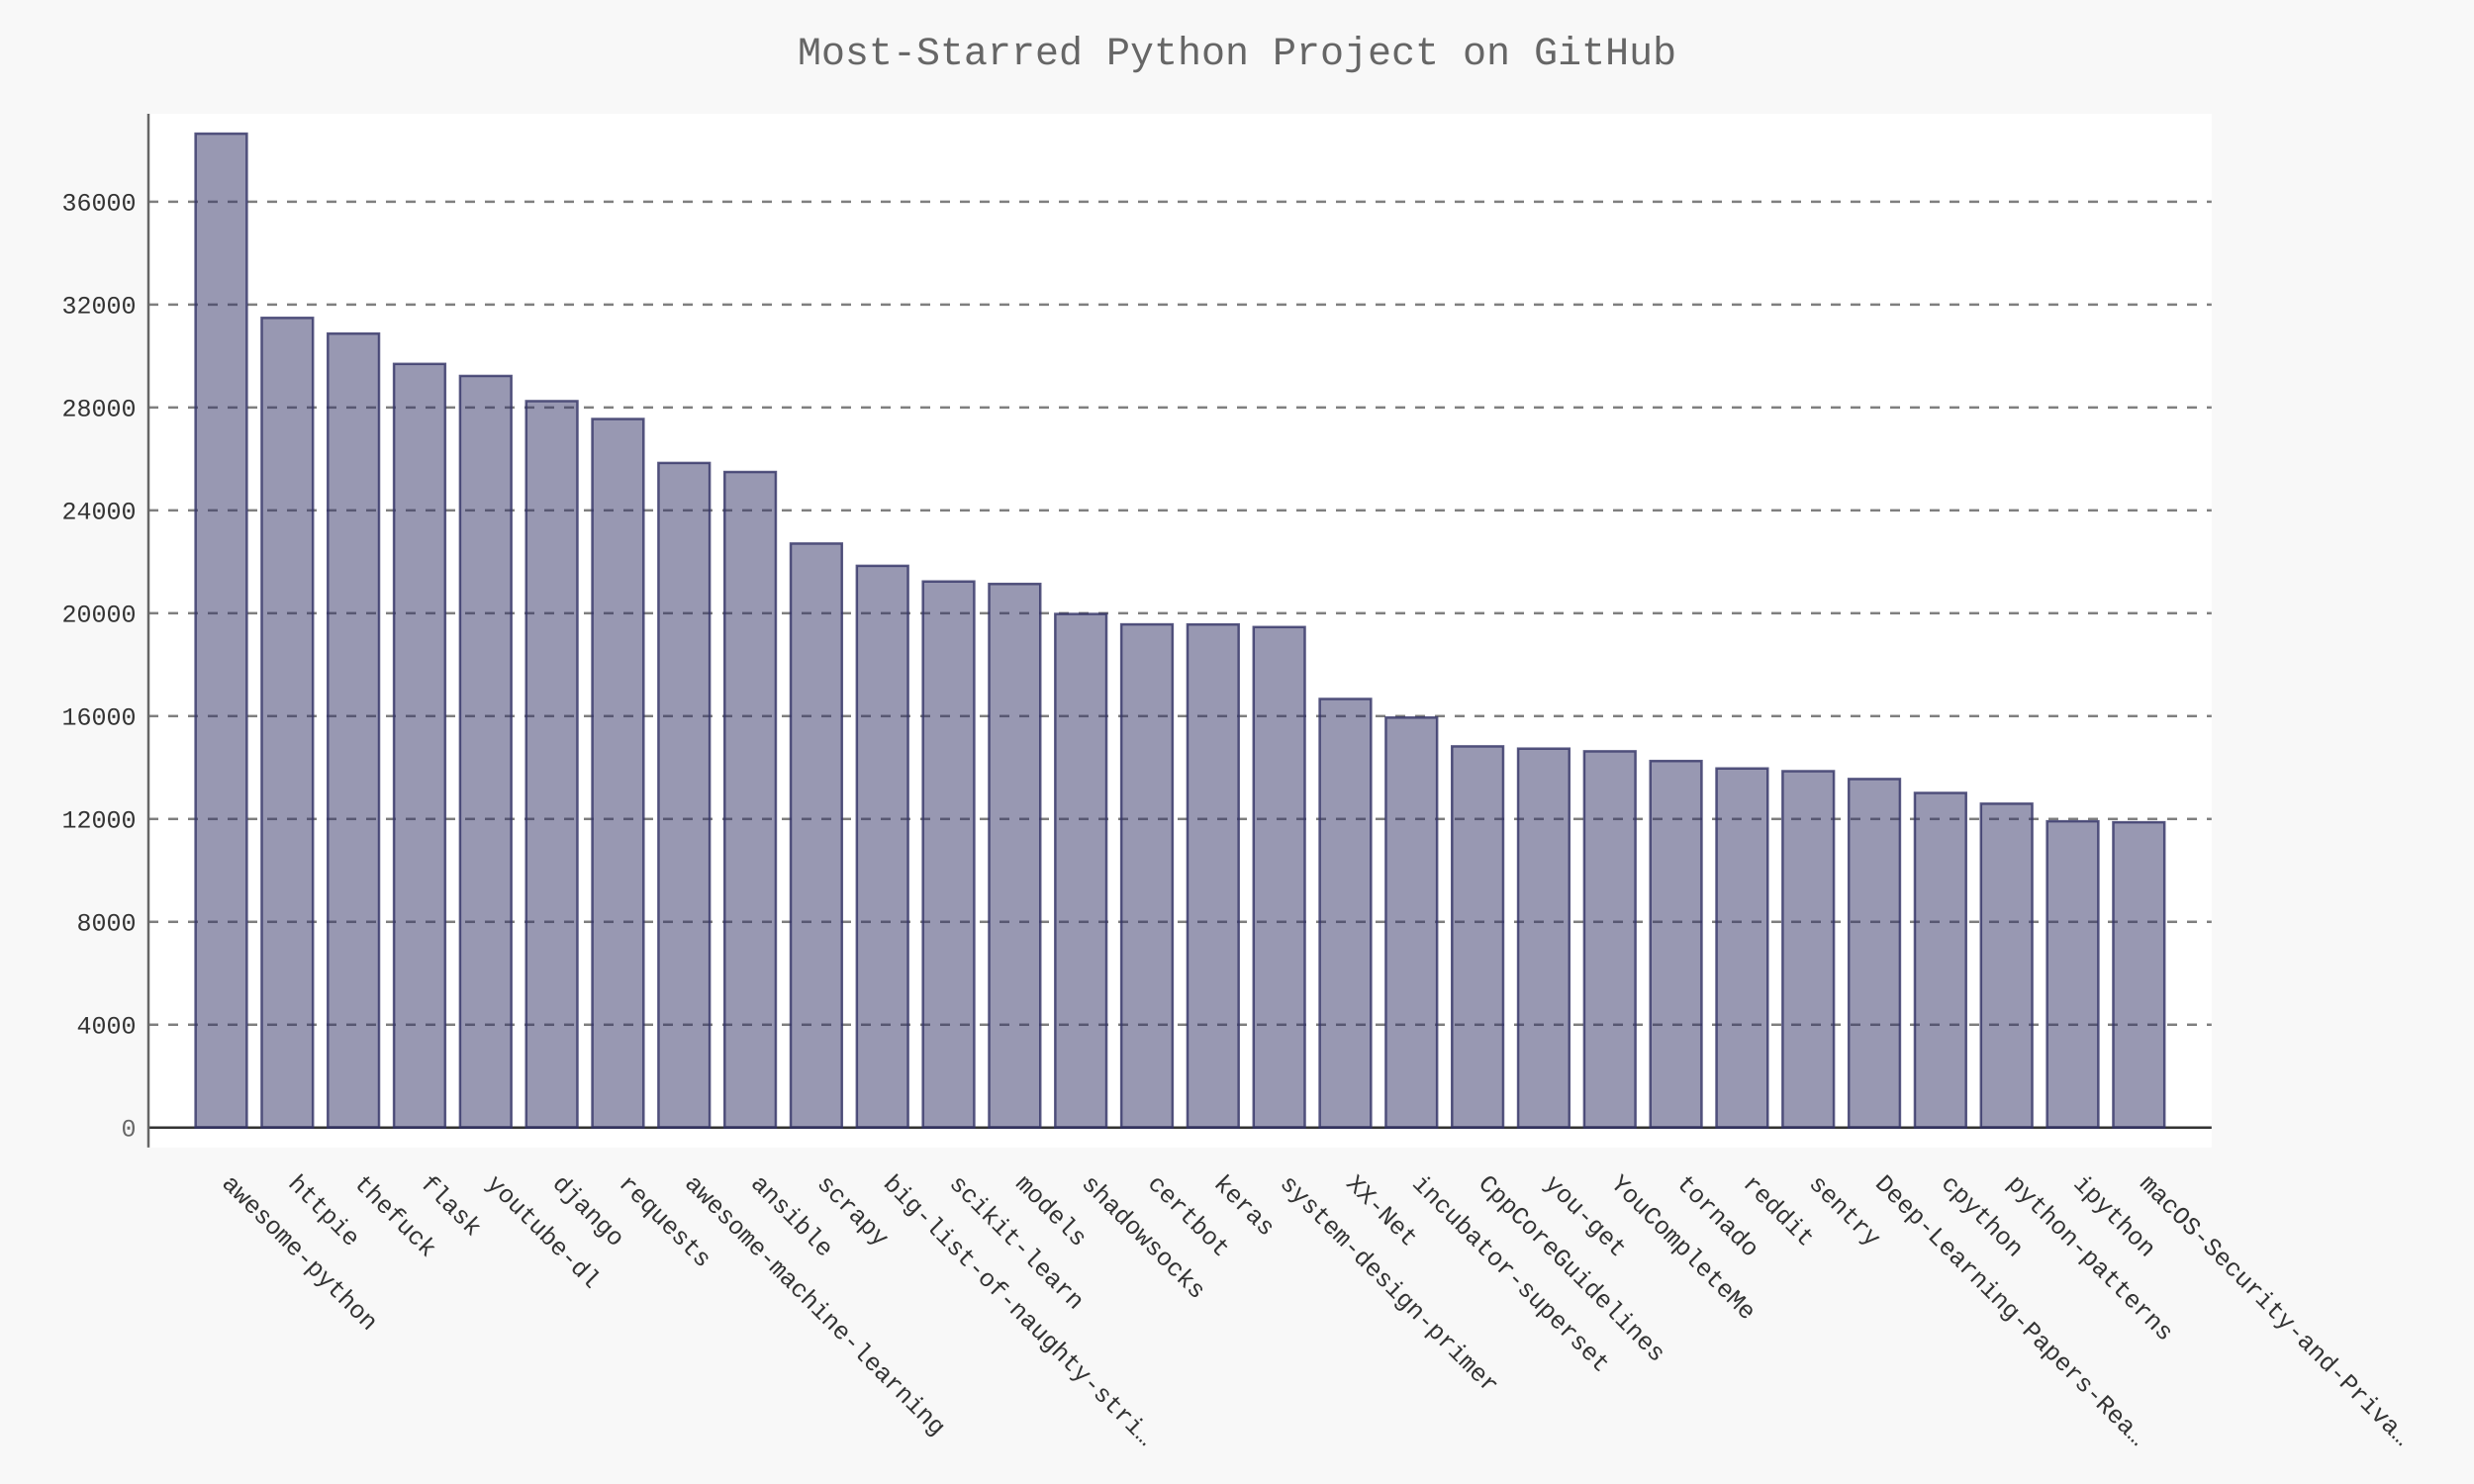
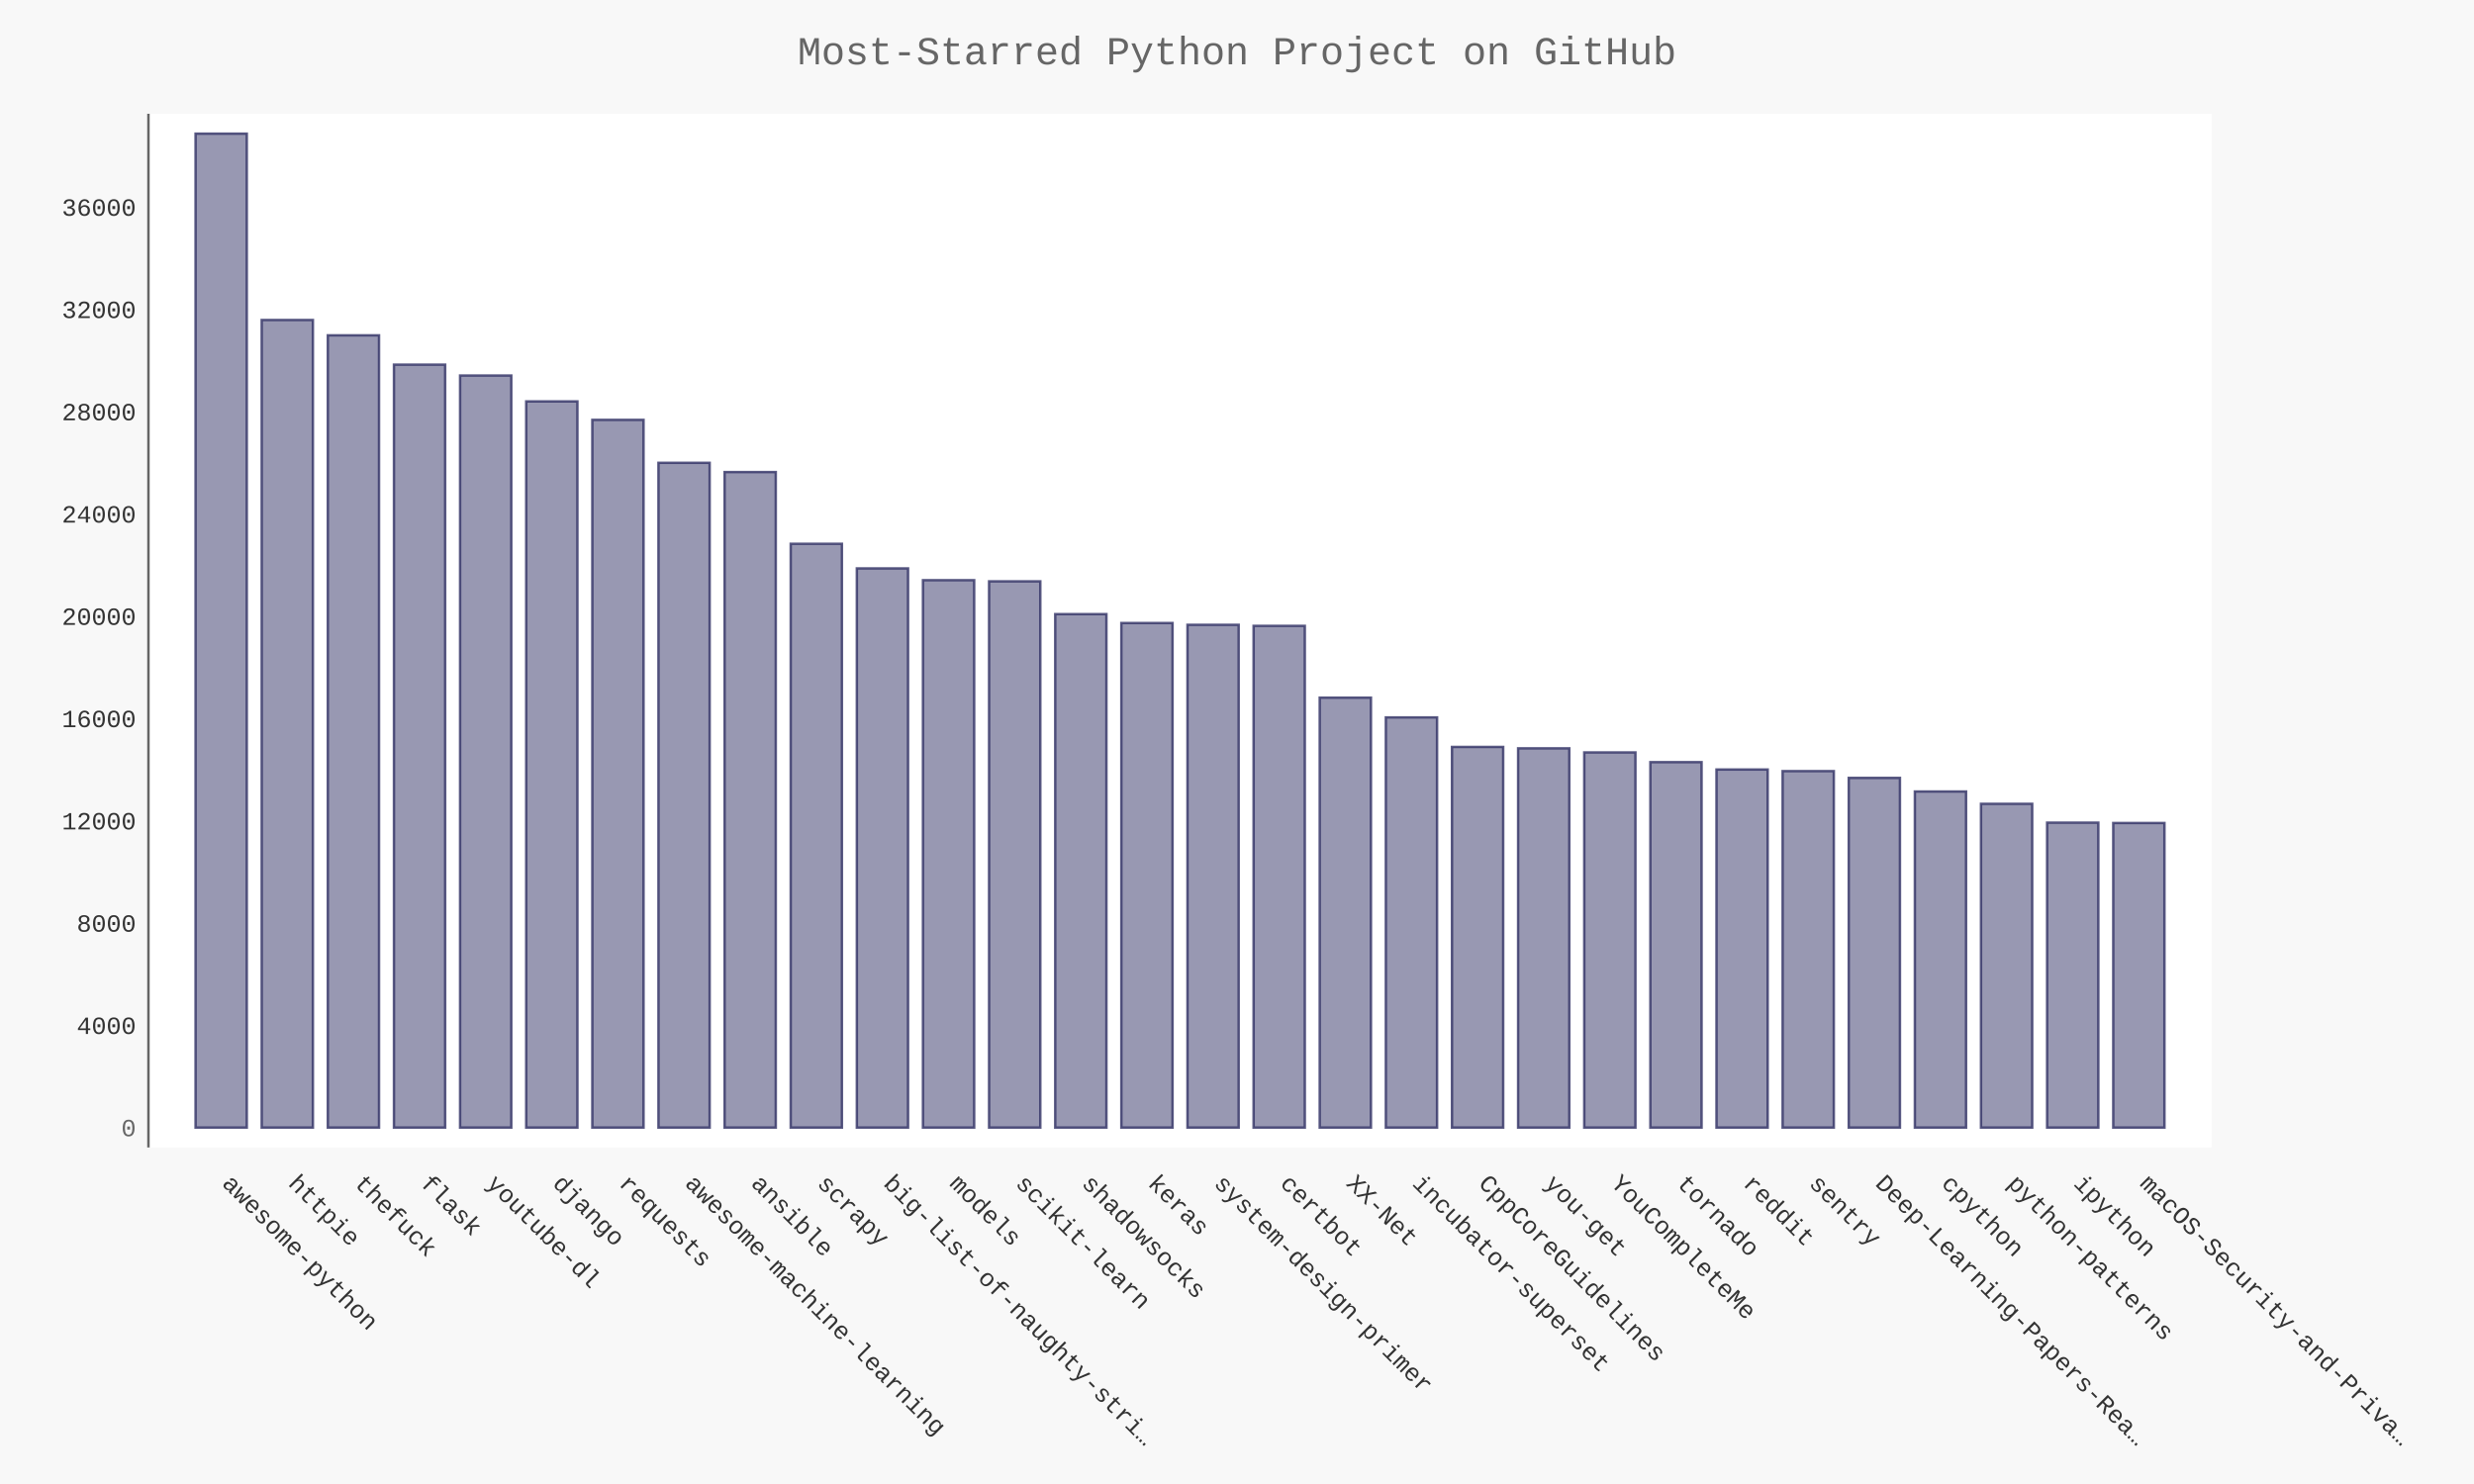
- <svg xmlns="http://www.w3.org/2000/svg" class="pygal-chart" id="chart-60726915-b9aa-4c5a-85dd-b69eb5e39ea2" viewBox="0 0 1000 600">
+ <svg xmlns="http://www.w3.org/2000/svg" xmlns:xlink="http://www.w3.org/1999/xlink" class="pygal-chart" id="chart-33c69b70-838d-470f-8365-913ecc338a70" viewBox="0 0 1000 600">
  <defs>
-     <style type="text/css">#chart-60726915-b9aa-4c5a-85dd-b69eb5e39ea2{-webkit-user-select:none;-webkit-font-smoothing:antialiased;font-family:Consolas,"Liberation Mono",Menlo,Courier,monospace}#chart-60726915-b9aa-4c5a-85dd-b69eb5e39ea2 .title{font-family:Consolas,"Liberation Mono",Menlo,Courier,monospace;font-size:16px}#chart-60726915-b9aa-4c5a-85dd-b69eb5e39ea2 .legends .legend text{font-family:Consolas,"Liberation Mono",Menlo,Courier,monospace;font-size:14px}#chart-60726915-b9aa-4c5a-85dd-b69eb5e39ea2 .axis text{font-family:Consolas,"Liberation Mono",Menlo,Courier,monospace;font-size:10px}#chart-60726915-b9aa-4c5a-85dd-b69eb5e39ea2 .axis text.major{font-family:Consolas,"Liberation Mono",Menlo,Courier,monospace;font-size:10px}#chart-60726915-b9aa-4c5a-85dd-b69eb5e39ea2 .text-overlay text.value{font-family:Consolas,"Liberation Mono",Menlo,Courier,monospace;font-size:16px}#chart-60726915-b9aa-4c5a-85dd-b69eb5e39ea2 .text-overlay text.label{font-family:Consolas,"Liberation Mono",Menlo,Courier,monospace;font-size:10px}#chart-60726915-b9aa-4c5a-85dd-b69eb5e39ea2 .tooltip{font-family:Consolas,"Liberation Mono",Menlo,Courier,monospace;font-size:14px}#chart-60726915-b9aa-4c5a-85dd-b69eb5e39ea2 text.no_data{font-family:Consolas,"Liberation Mono",Menlo,Courier,monospace;font-size:64px}
- #chart-60726915-b9aa-4c5a-85dd-b69eb5e39ea2{background-color:#f8f8f8}#chart-60726915-b9aa-4c5a-85dd-b69eb5e39ea2 path,#chart-60726915-b9aa-4c5a-85dd-b69eb5e39ea2 line,#chart-60726915-b9aa-4c5a-85dd-b69eb5e39ea2 rect,#chart-60726915-b9aa-4c5a-85dd-b69eb5e39ea2 circle{-webkit-transition:250ms ease-in;-moz-transition:250ms ease-in;transition:250ms ease-in}#chart-60726915-b9aa-4c5a-85dd-b69eb5e39ea2 .graph &gt; .background{fill:#f8f8f8}#chart-60726915-b9aa-4c5a-85dd-b69eb5e39ea2 .plot &gt; .background{fill:#ffffff}#chart-60726915-b9aa-4c5a-85dd-b69eb5e39ea2 .graph{fill:#333}#chart-60726915-b9aa-4c5a-85dd-b69eb5e39ea2 text.no_data{fill:#666}#chart-60726915-b9aa-4c5a-85dd-b69eb5e39ea2 .title{fill:#666}#chart-60726915-b9aa-4c5a-85dd-b69eb5e39ea2 .legends .legend text{fill:#333}#chart-60726915-b9aa-4c5a-85dd-b69eb5e39ea2 .legends .legend:hover text{fill:#666}#chart-60726915-b9aa-4c5a-85dd-b69eb5e39ea2 .axis .line{stroke:#666}#chart-60726915-b9aa-4c5a-85dd-b69eb5e39ea2 .axis .guide.line{stroke:rgba(0,0,0,0.5)}#chart-60726915-b9aa-4c5a-85dd-b69eb5e39ea2 .axis .major.line{stroke:#333}#chart-60726915-b9aa-4c5a-85dd-b69eb5e39ea2 .axis text.major{fill:#666}#chart-60726915-b9aa-4c5a-85dd-b69eb5e39ea2 .axis.y .guides:hover .guide.line,#chart-60726915-b9aa-4c5a-85dd-b69eb5e39ea2 .line-graph .axis.x .guides:hover .guide.line,#chart-60726915-b9aa-4c5a-85dd-b69eb5e39ea2 .stackedline-graph .axis.x .guides:hover .guide.line,#chart-60726915-b9aa-4c5a-85dd-b69eb5e39ea2 .xy-graph .axis.x .guides:hover .guide.line{stroke:#666}#chart-60726915-b9aa-4c5a-85dd-b69eb5e39ea2 .axis .guides:hover text{fill:#666}#chart-60726915-b9aa-4c5a-85dd-b69eb5e39ea2 .reactive{fill-opacity:.5;stroke-opacity:.8}#chart-60726915-b9aa-4c5a-85dd-b69eb5e39ea2 .ci{stroke:#333}#chart-60726915-b9aa-4c5a-85dd-b69eb5e39ea2 .reactive.active,#chart-60726915-b9aa-4c5a-85dd-b69eb5e39ea2 .active .reactive{fill-opacity:.9;stroke-opacity:.9;stroke-width:4}#chart-60726915-b9aa-4c5a-85dd-b69eb5e39ea2 .ci .reactive.active{stroke-width:1.5}#chart-60726915-b9aa-4c5a-85dd-b69eb5e39ea2 .series text{fill:#666}#chart-60726915-b9aa-4c5a-85dd-b69eb5e39ea2 .tooltip rect{fill:#ffffff;stroke:#666;-webkit-transition:opacity 250ms ease-in;-moz-transition:opacity 250ms ease-in;transition:opacity 250ms ease-in}#chart-60726915-b9aa-4c5a-85dd-b69eb5e39ea2 .tooltip .label{fill:#333}#chart-60726915-b9aa-4c5a-85dd-b69eb5e39ea2 .tooltip .label{fill:#333}#chart-60726915-b9aa-4c5a-85dd-b69eb5e39ea2 .tooltip .legend{font-size:.8em;fill:rgba(0,0,0,0.5)}#chart-60726915-b9aa-4c5a-85dd-b69eb5e39ea2 .tooltip .x_label{font-size:.6em;fill:#666}#chart-60726915-b9aa-4c5a-85dd-b69eb5e39ea2 .tooltip .xlink{font-size:.5em;text-decoration:underline}#chart-60726915-b9aa-4c5a-85dd-b69eb5e39ea2 .tooltip .value{font-size:1.5em}#chart-60726915-b9aa-4c5a-85dd-b69eb5e39ea2 .bound{font-size:.5em}#chart-60726915-b9aa-4c5a-85dd-b69eb5e39ea2 .max-value{font-size:.75em;fill:rgba(0,0,0,0.5)}#chart-60726915-b9aa-4c5a-85dd-b69eb5e39ea2 .map-element{fill:#ffffff;stroke:rgba(0,0,0,0.5) !important}#chart-60726915-b9aa-4c5a-85dd-b69eb5e39ea2 .map-element .reactive{fill-opacity:inherit;stroke-opacity:inherit}#chart-60726915-b9aa-4c5a-85dd-b69eb5e39ea2 .color-0,#chart-60726915-b9aa-4c5a-85dd-b69eb5e39ea2 .color-0 a:visited{stroke:#333366;fill:#333366}#chart-60726915-b9aa-4c5a-85dd-b69eb5e39ea2 .text-overlay .color-0 text{fill:black}
- #chart-60726915-b9aa-4c5a-85dd-b69eb5e39ea2 text.no_data{text-anchor:middle}#chart-60726915-b9aa-4c5a-85dd-b69eb5e39ea2 .guide.line{fill:none}#chart-60726915-b9aa-4c5a-85dd-b69eb5e39ea2 .centered{text-anchor:middle}#chart-60726915-b9aa-4c5a-85dd-b69eb5e39ea2 .title{text-anchor:middle}#chart-60726915-b9aa-4c5a-85dd-b69eb5e39ea2 .legends .legend text{fill-opacity:1}#chart-60726915-b9aa-4c5a-85dd-b69eb5e39ea2 .axis.x text{text-anchor:middle}#chart-60726915-b9aa-4c5a-85dd-b69eb5e39ea2 .axis.x:not(.web) text[transform]{text-anchor:start}#chart-60726915-b9aa-4c5a-85dd-b69eb5e39ea2 .axis.x:not(.web) text[transform].backwards{text-anchor:end}#chart-60726915-b9aa-4c5a-85dd-b69eb5e39ea2 .axis.y text{text-anchor:end}#chart-60726915-b9aa-4c5a-85dd-b69eb5e39ea2 .axis.y text[transform].backwards{text-anchor:start}#chart-60726915-b9aa-4c5a-85dd-b69eb5e39ea2 .axis.y2 text{text-anchor:start}#chart-60726915-b9aa-4c5a-85dd-b69eb5e39ea2 .axis.y2 text[transform].backwards{text-anchor:end}#chart-60726915-b9aa-4c5a-85dd-b69eb5e39ea2 .axis .guide.line{stroke-dasharray:4,4}#chart-60726915-b9aa-4c5a-85dd-b69eb5e39ea2 .axis .major.guide.line{stroke-dasharray:6,6}#chart-60726915-b9aa-4c5a-85dd-b69eb5e39ea2 .horizontal .axis.y .guide.line,#chart-60726915-b9aa-4c5a-85dd-b69eb5e39ea2 .horizontal .axis.y2 .guide.line,#chart-60726915-b9aa-4c5a-85dd-b69eb5e39ea2 .vertical .axis.x .guide.line{opacity:0}#chart-60726915-b9aa-4c5a-85dd-b69eb5e39ea2 .horizontal .axis.always_show .guide.line,#chart-60726915-b9aa-4c5a-85dd-b69eb5e39ea2 .vertical .axis.always_show .guide.line{opacity:1 !important}#chart-60726915-b9aa-4c5a-85dd-b69eb5e39ea2 .axis.y .guides:hover .guide.line,#chart-60726915-b9aa-4c5a-85dd-b69eb5e39ea2 .axis.y2 .guides:hover .guide.line,#chart-60726915-b9aa-4c5a-85dd-b69eb5e39ea2 .axis.x .guides:hover .guide.line{opacity:1}#chart-60726915-b9aa-4c5a-85dd-b69eb5e39ea2 .axis .guides:hover text{opacity:1}#chart-60726915-b9aa-4c5a-85dd-b69eb5e39ea2 .nofill{fill:none}#chart-60726915-b9aa-4c5a-85dd-b69eb5e39ea2 .subtle-fill{fill-opacity:.2}#chart-60726915-b9aa-4c5a-85dd-b69eb5e39ea2 .dot{stroke-width:1px;fill-opacity:1}#chart-60726915-b9aa-4c5a-85dd-b69eb5e39ea2 .dot.active{stroke-width:5px}#chart-60726915-b9aa-4c5a-85dd-b69eb5e39ea2 .dot.negative{fill:transparent}#chart-60726915-b9aa-4c5a-85dd-b69eb5e39ea2 text,#chart-60726915-b9aa-4c5a-85dd-b69eb5e39ea2 tspan{stroke:none !important}#chart-60726915-b9aa-4c5a-85dd-b69eb5e39ea2 .series text.active{opacity:1}#chart-60726915-b9aa-4c5a-85dd-b69eb5e39ea2 .tooltip rect{fill-opacity:.95;stroke-width:.5}#chart-60726915-b9aa-4c5a-85dd-b69eb5e39ea2 .tooltip text{fill-opacity:1}#chart-60726915-b9aa-4c5a-85dd-b69eb5e39ea2 .showable{visibility:hidden}#chart-60726915-b9aa-4c5a-85dd-b69eb5e39ea2 .showable.shown{visibility:visible}#chart-60726915-b9aa-4c5a-85dd-b69eb5e39ea2 .gauge-background{fill:rgba(229,229,229,1);stroke:none}#chart-60726915-b9aa-4c5a-85dd-b69eb5e39ea2 .bg-lines{stroke:#f8f8f8;stroke-width:2px}</style>
+     <style type="text/css">#chart-33c69b70-838d-470f-8365-913ecc338a70{-webkit-user-select:none;-webkit-font-smoothing:antialiased;font-family:Consolas,"Liberation Mono",Menlo,Courier,monospace}#chart-33c69b70-838d-470f-8365-913ecc338a70 .title{font-family:Consolas,"Liberation Mono",Menlo,Courier,monospace;font-size:16px}#chart-33c69b70-838d-470f-8365-913ecc338a70 .legends .legend text{font-family:Consolas,"Liberation Mono",Menlo,Courier,monospace;font-size:14px}#chart-33c69b70-838d-470f-8365-913ecc338a70 .axis text{font-family:Consolas,"Liberation Mono",Menlo,Courier,monospace;font-size:10px}#chart-33c69b70-838d-470f-8365-913ecc338a70 .axis text.major{font-family:Consolas,"Liberation Mono",Menlo,Courier,monospace;font-size:10px}#chart-33c69b70-838d-470f-8365-913ecc338a70 .text-overlay text.value{font-family:Consolas,"Liberation Mono",Menlo,Courier,monospace;font-size:16px}#chart-33c69b70-838d-470f-8365-913ecc338a70 .text-overlay text.label{font-family:Consolas,"Liberation Mono",Menlo,Courier,monospace;font-size:10px}#chart-33c69b70-838d-470f-8365-913ecc338a70 .tooltip{font-family:Consolas,"Liberation Mono",Menlo,Courier,monospace;font-size:14px}#chart-33c69b70-838d-470f-8365-913ecc338a70 text.no_data{font-family:Consolas,"Liberation Mono",Menlo,Courier,monospace;font-size:64px}
+ #chart-33c69b70-838d-470f-8365-913ecc338a70{background-color:#f8f8f8}#chart-33c69b70-838d-470f-8365-913ecc338a70 path,#chart-33c69b70-838d-470f-8365-913ecc338a70 line,#chart-33c69b70-838d-470f-8365-913ecc338a70 rect,#chart-33c69b70-838d-470f-8365-913ecc338a70 circle{-webkit-transition:250ms ease-in;-moz-transition:250ms ease-in;transition:250ms ease-in}#chart-33c69b70-838d-470f-8365-913ecc338a70 .graph &gt; .background{fill:#f8f8f8}#chart-33c69b70-838d-470f-8365-913ecc338a70 .plot &gt; .background{fill:#ffffff}#chart-33c69b70-838d-470f-8365-913ecc338a70 .graph{fill:#333}#chart-33c69b70-838d-470f-8365-913ecc338a70 text.no_data{fill:#666}#chart-33c69b70-838d-470f-8365-913ecc338a70 .title{fill:#666}#chart-33c69b70-838d-470f-8365-913ecc338a70 .legends .legend text{fill:#333}#chart-33c69b70-838d-470f-8365-913ecc338a70 .legends .legend:hover text{fill:#666}#chart-33c69b70-838d-470f-8365-913ecc338a70 .axis .line{stroke:#666}#chart-33c69b70-838d-470f-8365-913ecc338a70 .axis .guide.line{stroke:rgba(0,0,0,0.5)}#chart-33c69b70-838d-470f-8365-913ecc338a70 .axis .major.line{stroke:#333}#chart-33c69b70-838d-470f-8365-913ecc338a70 .axis text.major{fill:#666}#chart-33c69b70-838d-470f-8365-913ecc338a70 .axis.y .guides:hover .guide.line,#chart-33c69b70-838d-470f-8365-913ecc338a70 .line-graph .axis.x .guides:hover .guide.line,#chart-33c69b70-838d-470f-8365-913ecc338a70 .stackedline-graph .axis.x .guides:hover .guide.line,#chart-33c69b70-838d-470f-8365-913ecc338a70 .xy-graph .axis.x .guides:hover .guide.line{stroke:#666}#chart-33c69b70-838d-470f-8365-913ecc338a70 .axis .guides:hover text{fill:#666}#chart-33c69b70-838d-470f-8365-913ecc338a70 .reactive{fill-opacity:.5;stroke-opacity:.8}#chart-33c69b70-838d-470f-8365-913ecc338a70 .ci{stroke:#333}#chart-33c69b70-838d-470f-8365-913ecc338a70 .reactive.active,#chart-33c69b70-838d-470f-8365-913ecc338a70 .active .reactive{fill-opacity:.9;stroke-opacity:.9;stroke-width:4}#chart-33c69b70-838d-470f-8365-913ecc338a70 .ci .reactive.active{stroke-width:1.5}#chart-33c69b70-838d-470f-8365-913ecc338a70 .series text{fill:#666}#chart-33c69b70-838d-470f-8365-913ecc338a70 .tooltip rect{fill:#ffffff;stroke:#666;-webkit-transition:opacity 250ms ease-in;-moz-transition:opacity 250ms ease-in;transition:opacity 250ms ease-in}#chart-33c69b70-838d-470f-8365-913ecc338a70 .tooltip .label{fill:#333}#chart-33c69b70-838d-470f-8365-913ecc338a70 .tooltip .label{fill:#333}#chart-33c69b70-838d-470f-8365-913ecc338a70 .tooltip .legend{font-size:.8em;fill:rgba(0,0,0,0.5)}#chart-33c69b70-838d-470f-8365-913ecc338a70 .tooltip .x_label{font-size:.6em;fill:#666}#chart-33c69b70-838d-470f-8365-913ecc338a70 .tooltip .xlink{font-size:.5em;text-decoration:underline}#chart-33c69b70-838d-470f-8365-913ecc338a70 .tooltip .value{font-size:1.5em}#chart-33c69b70-838d-470f-8365-913ecc338a70 .bound{font-size:.5em}#chart-33c69b70-838d-470f-8365-913ecc338a70 .max-value{font-size:.75em;fill:rgba(0,0,0,0.5)}#chart-33c69b70-838d-470f-8365-913ecc338a70 .map-element{fill:#ffffff;stroke:rgba(0,0,0,0.5) !important}#chart-33c69b70-838d-470f-8365-913ecc338a70 .map-element .reactive{fill-opacity:inherit;stroke-opacity:inherit}#chart-33c69b70-838d-470f-8365-913ecc338a70 .color-0,#chart-33c69b70-838d-470f-8365-913ecc338a70 .color-0 a:visited{stroke:#333366;fill:#333366}#chart-33c69b70-838d-470f-8365-913ecc338a70 .text-overlay .color-0 text{fill:black}
+ #chart-33c69b70-838d-470f-8365-913ecc338a70 text.no_data{text-anchor:middle}#chart-33c69b70-838d-470f-8365-913ecc338a70 .guide.line{fill:none}#chart-33c69b70-838d-470f-8365-913ecc338a70 .centered{text-anchor:middle}#chart-33c69b70-838d-470f-8365-913ecc338a70 .title{text-anchor:middle}#chart-33c69b70-838d-470f-8365-913ecc338a70 .legends .legend text{fill-opacity:1}#chart-33c69b70-838d-470f-8365-913ecc338a70 .axis.x text{text-anchor:middle}#chart-33c69b70-838d-470f-8365-913ecc338a70 .axis.x:not(.web) text[transform]{text-anchor:start}#chart-33c69b70-838d-470f-8365-913ecc338a70 .axis.x:not(.web) text[transform].backwards{text-anchor:end}#chart-33c69b70-838d-470f-8365-913ecc338a70 .axis.y text{text-anchor:end}#chart-33c69b70-838d-470f-8365-913ecc338a70 .axis.y text[transform].backwards{text-anchor:start}#chart-33c69b70-838d-470f-8365-913ecc338a70 .axis.y2 text{text-anchor:start}#chart-33c69b70-838d-470f-8365-913ecc338a70 .axis.y2 text[transform].backwards{text-anchor:end}#chart-33c69b70-838d-470f-8365-913ecc338a70 .axis .guide.line{stroke-dasharray:4,4}#chart-33c69b70-838d-470f-8365-913ecc338a70 .axis .major.guide.line{stroke-dasharray:6,6}#chart-33c69b70-838d-470f-8365-913ecc338a70 .horizontal .axis.y .guide.line,#chart-33c69b70-838d-470f-8365-913ecc338a70 .horizontal .axis.y2 .guide.line,#chart-33c69b70-838d-470f-8365-913ecc338a70 .vertical .axis.x .guide.line{opacity:0}#chart-33c69b70-838d-470f-8365-913ecc338a70 .horizontal .axis.always_show .guide.line,#chart-33c69b70-838d-470f-8365-913ecc338a70 .vertical .axis.always_show .guide.line{opacity:1 !important}#chart-33c69b70-838d-470f-8365-913ecc338a70 .axis.y .guides:hover .guide.line,#chart-33c69b70-838d-470f-8365-913ecc338a70 .axis.y2 .guides:hover .guide.line,#chart-33c69b70-838d-470f-8365-913ecc338a70 .axis.x .guides:hover .guide.line{opacity:1}#chart-33c69b70-838d-470f-8365-913ecc338a70 .axis .guides:hover text{opacity:1}#chart-33c69b70-838d-470f-8365-913ecc338a70 .nofill{fill:none}#chart-33c69b70-838d-470f-8365-913ecc338a70 .subtle-fill{fill-opacity:.2}#chart-33c69b70-838d-470f-8365-913ecc338a70 .dot{stroke-width:1px;fill-opacity:1}#chart-33c69b70-838d-470f-8365-913ecc338a70 .dot.active{stroke-width:5px}#chart-33c69b70-838d-470f-8365-913ecc338a70 .dot.negative{fill:transparent}#chart-33c69b70-838d-470f-8365-913ecc338a70 text,#chart-33c69b70-838d-470f-8365-913ecc338a70 tspan{stroke:none !important}#chart-33c69b70-838d-470f-8365-913ecc338a70 .series text.active{opacity:1}#chart-33c69b70-838d-470f-8365-913ecc338a70 .tooltip rect{fill-opacity:.95;stroke-width:.5}#chart-33c69b70-838d-470f-8365-913ecc338a70 .tooltip text{fill-opacity:1}#chart-33c69b70-838d-470f-8365-913ecc338a70 .showable{visibility:hidden}#chart-33c69b70-838d-470f-8365-913ecc338a70 .showable.shown{visibility:visible}#chart-33c69b70-838d-470f-8365-913ecc338a70 .gauge-background{fill:rgba(229,229,229,1);stroke:none}#chart-33c69b70-838d-470f-8365-913ecc338a70 .bg-lines{stroke:#f8f8f8;stroke-width:2px}</style>
  </defs>
  <g class="graph bar-graph vertical">
    <rect class="background" height="600" width="1000" x="0" y="0" />
    <g class="plot" transform="translate(60, 46)">
      <rect class="background" height="417.934" width="833.934" x="0" y="0" />
-       <g class="axis y always_show">
-         <g class="guides">
-           <path class="axis major line" d="M0 409.897 h833.934" />
+       <g class="axis y">
+         <g class="guides">
          <text class="major" x="-5" y="413.397">0</text>
        </g>
        <g class="guides">
-           <path class="guide line" d="M0 368.304 h833.934" />
-           <text class="" x="-5" y="371.804">4000</text>
-         </g>
-         <g class="guides">
-           <path class="guide line" d="M0 326.711 h833.934" />
-           <text class="" x="-5" y="330.211">8000</text>
-         </g>
-         <g class="guides">
-           <path class="guide line" d="M0 285.118 h833.934" />
-           <text class="" x="-5" y="288.618">12000</text>
-         </g>
-         <g class="guides">
-           <path class="guide line" d="M0 243.525 h833.934" />
-           <text class="" x="-5" y="247.025">16000</text>
-         </g>
-         <g class="guides">
-           <path class="guide line" d="M0 201.933 h833.934" />
-           <text class="" x="-5" y="205.433">20000</text>
-         </g>
-         <g class="guides">
-           <path class="guide line" d="M0 160.34 h833.934" />
-           <text class="" x="-5" y="163.84">24000</text>
-         </g>
-         <g class="guides">
-           <path class="guide line" d="M0 118.747 h833.934" />
-           <text class="" x="-5" y="122.247">28000</text>
-         </g>
-         <g class="guides">
-           <path class="guide line" d="M0 77.154 h833.934" />
-           <text class="" x="-5" y="80.654">32000</text>
-         </g>
-         <g class="guides">
-           <path class="guide line" d="M0 35.561 h833.934" />
-           <text class="" x="-5" y="39.061">36000</text>
+           <text class="" x="-5" y="372.045">4000</text>
+         </g>
+         <g class="guides">
+           <text class="" x="-5" y="330.693">8000</text>
+         </g>
+         <g class="guides">
+           <text class="" x="-5" y="289.341">12000</text>
+         </g>
+         <g class="guides">
+           <text class="" x="-5" y="247.988">16000</text>
+         </g>
+         <g class="guides">
+           <text class="" x="-5" y="206.636">20000</text>
+         </g>
+         <g class="guides">
+           <text class="" x="-5" y="165.284">24000</text>
+         </g>
+         <g class="guides">
+           <text class="" x="-5" y="123.932">28000</text>
+         </g>
+         <g class="guides">
+           <text class="" x="-5" y="82.58">32000</text>
+         </g>
+         <g class="guides">
+           <text class="" x="-5" y="41.228">36000</text>
        </g>
      </g>
      <g class="axis x">
        <path class="line" d="M0 0 v417.934" />
        <g class="guides">
          <path class="guide line" d="M29.402 0 v417.934" />
          <text class="" transform="rotate(45 29.40152 432.934)" x="29.402" y="432.934">awesome-python</text>
        </g>
        <g class="guides">
          <path class="guide line" d="M56.13 0 v417.934" />
          <text class="" transform="rotate(45 56.13017 432.934)" x="56.13" y="432.934">httpie</text>
        </g>
        <g class="guides">
          <path class="guide line" d="M82.859 0 v417.934" />
          <text class="" transform="rotate(45 82.85882 432.934)" x="82.859" y="432.934">thefuck</text>
        </g>
        <g class="guides">
          <path class="guide line" d="M109.587 0 v417.934" />
          <text class="" transform="rotate(45 109.5875 432.934)" x="109.587" y="432.934">flask</text>
        </g>
        <g class="guides">
          <path class="guide line" d="M136.316 0 v417.934" />
          <text class="" transform="rotate(45 136.3161 432.934)" x="136.316" y="432.934">youtube-dl</text>
        </g>
        <g class="guides">
          <path class="guide line" d="M163.045 0 v417.934" />
          <text class="" transform="rotate(45 163.0448 432.934)" x="163.045" y="432.934">django</text>
        </g>
        <g class="guides">
          <path class="guide line" d="M189.773 0 v417.934" />
          <text class="" transform="rotate(45 189.7734 432.934)" x="189.773" y="432.934">requests</text>
        </g>
        <g class="guides">
          <path class="guide line" d="M216.502 0 v417.934" />
          <text class="" transform="rotate(45 216.5021 432.934)" x="216.502" y="432.934">awesome-machine-learning</text>
        </g>
        <g class="guides">
          <path class="guide line" d="M243.231 0 v417.934" />
          <text class="" transform="rotate(45 243.2307 432.934)" x="243.231" y="432.934">ansible</text>
        </g>
        <g class="guides">
          <path class="guide line" d="M269.959 0 v417.934" />
          <text class="" transform="rotate(45 269.9594 432.934)" x="269.959" y="432.934">scrapy</text>
        </g>
        <g class="guides">
          <path class="guide line" d="M296.688 0 v417.934" />
          <text class="" transform="rotate(45 296.6881 432.934)" x="296.688" y="432.934">big-list-of-naughty-stri…</text>
        </g>
        <g class="guides">
          <path class="guide line" d="M323.417 0 v417.934" />
-           <text class="" transform="rotate(45 323.4167 432.934)" x="323.417" y="432.934">scikit-learn</text>
+           <text class="" transform="rotate(45 323.4167 432.934)" x="323.417" y="432.934">models</text>
        </g>
        <g class="guides">
          <path class="guide line" d="M350.145 0 v417.934" />
-           <text class="" transform="rotate(45 350.1454 432.934)" x="350.145" y="432.934">models</text>
+           <text class="" transform="rotate(45 350.1454 432.934)" x="350.145" y="432.934">scikit-learn</text>
        </g>
        <g class="guides">
          <path class="guide line" d="M376.874 0 v417.934" />
          <text class="" transform="rotate(45 376.874 432.934)" x="376.874" y="432.934">shadowsocks</text>
        </g>
        <g class="guides">
          <path class="guide line" d="M403.603 0 v417.934" />
-           <text class="" transform="rotate(45 403.6027 432.934)" x="403.603" y="432.934">certbot</text>
+           <text class="" transform="rotate(45 403.6027 432.934)" x="403.603" y="432.934">keras</text>
        </g>
        <g class="guides">
          <path class="guide line" d="M430.331 0 v417.934" />
-           <text class="" transform="rotate(45 430.3313 432.934)" x="430.331" y="432.934">keras</text>
+           <text class="" transform="rotate(45 430.3313 432.934)" x="430.331" y="432.934">system-design-primer</text>
        </g>
        <g class="guides">
          <path class="guide line" d="M457.06 0 v417.934" />
-           <text class="" transform="rotate(45 457.06 432.934)" x="457.06" y="432.934">system-design-primer</text>
+           <text class="" transform="rotate(45 457.06 432.934)" x="457.06" y="432.934">certbot</text>
        </g>
        <g class="guides">
          <path class="guide line" d="M483.789 0 v417.934" />
          <text class="" transform="rotate(45 483.7886 432.934)" x="483.789" y="432.934">XX-Net</text>
        </g>
        <g class="guides">
          <path class="guide line" d="M510.517 0 v417.934" />
          <text class="" transform="rotate(45 510.5173 432.934)" x="510.517" y="432.934">incubator-superset</text>
        </g>
        <g class="guides">
          <path class="guide line" d="M537.246 0 v417.934" />
          <text class="" transform="rotate(45 537.2459 432.934)" x="537.246" y="432.934">CppCoreGuidelines</text>
        </g>
        <g class="guides">
          <path class="guide line" d="M563.975 0 v417.934" />
          <text class="" transform="rotate(45 563.9746 432.934)" x="563.975" y="432.934">you-get</text>
        </g>
        <g class="guides">
          <path class="guide line" d="M590.703 0 v417.934" />
          <text class="" transform="rotate(45 590.7032 432.934)" x="590.703" y="432.934">YouCompleteMe</text>
        </g>
        <g class="guides">
          <path class="guide line" d="M617.432 0 v417.934" />
          <text class="" transform="rotate(45 617.4319 432.934)" x="617.432" y="432.934">tornado</text>
        </g>
        <g class="guides">
          <path class="guide line" d="M644.161 0 v417.934" />
          <text class="" transform="rotate(45 644.1605 432.934)" x="644.161" y="432.934">reddit</text>
        </g>
        <g class="guides">
          <path class="guide line" d="M670.889 0 v417.934" />
          <text class="" transform="rotate(45 670.8892 432.934)" x="670.889" y="432.934">sentry</text>
        </g>
        <g class="guides">
          <path class="guide line" d="M697.618 0 v417.934" />
          <text class="" transform="rotate(45 697.6179 432.934)" x="697.618" y="432.934">Deep-Learning-Papers-Rea…</text>
        </g>
        <g class="guides">
          <path class="guide line" d="M724.347 0 v417.934" />
          <text class="" transform="rotate(45 724.3465 432.934)" x="724.347" y="432.934">cpython</text>
        </g>
        <g class="guides">
          <path class="guide line" d="M751.075 0 v417.934" />
          <text class="" transform="rotate(45 751.0752 432.934)" x="751.075" y="432.934">python-patterns</text>
        </g>
        <g class="guides">
          <path class="guide line" d="M777.804 0 v417.934" />
          <text class="" transform="rotate(45 777.8038 432.934)" x="777.804" y="432.934">ipython</text>
        </g>
        <g class="guides">
          <path class="guide line" d="M804.532 0 v417.934" />
          <text class="" transform="rotate(45 804.5325 432.934)" x="804.532" y="432.934">macOS-Security-and-Priva…</text>
        </g>
      </g>
      <g class="series serie-0 color-0">
        <g class="bars">
          <g class="bar">
-             <rect class="rect reactive tooltip-trigger" height="401.86" rx="0" ry="0" width="20.699" x="19.052" y="8.037" />
-           </g>
-           <g class="bar">
-             <rect class="rect reactive tooltip-trigger" height="327.377" rx="0" ry="0" width="20.699" x="45.781" y="82.52" />
-           </g>
-           <g class="bar">
-             <rect class="rect reactive tooltip-trigger" height="321.024" rx="0" ry="0" width="20.699" x="72.509" y="88.873" />
-           </g>
-           <g class="bar">
-             <rect class="rect reactive tooltip-trigger" height="308.764" rx="0" ry="0" width="20.699" x="99.238" y="101.132" />
-           </g>
-           <g class="bar">
-             <rect class="rect reactive tooltip-trigger" height="303.898" rx="0" ry="0" width="20.699" x="125.967" y="105.999" />
-           </g>
-           <g class="bar">
-             <rect class="rect reactive tooltip-trigger" height="293.718" rx="0" ry="0" width="20.699" x="152.695" y="116.179" />
-           </g>
-           <g class="bar">
-             <rect class="rect reactive tooltip-trigger" height="286.491" rx="0" ry="0" width="20.699" x="179.424" y="123.405" />
-           </g>
-           <g class="bar">
-             <rect class="rect reactive tooltip-trigger" height="268.721" rx="0" ry="0" width="20.699" x="206.153" y="141.176" />
-           </g>
-           <g class="bar">
-             <rect class="rect reactive tooltip-trigger" height="265.071" rx="0" ry="0" width="20.699" x="232.881" y="144.826" />
-           </g>
-           <g class="bar">
-             <rect class="rect reactive tooltip-trigger" height="236.133" rx="0" ry="0" width="20.699" x="259.61" y="173.764" />
-           </g>
-           <g class="bar">
-             <rect class="rect reactive tooltip-trigger" height="227.128" rx="0" ry="0" width="20.699" x="286.339" y="182.769" />
-           </g>
-           <g class="bar">
-             <rect class="rect reactive tooltip-trigger" height="220.796" rx="0" ry="0" width="20.699" x="313.067" y="189.101" />
-           </g>
-           <g class="bar">
-             <rect class="rect reactive tooltip-trigger" height="219.808" rx="0" ry="0" width="20.699" x="339.796" y="190.089" />
-           </g>
-           <g class="bar">
-             <rect class="rect reactive tooltip-trigger" height="207.663" rx="0" ry="0" width="20.699" x="366.525" y="202.234" />
-           </g>
-           <g class="bar">
-             <rect class="rect reactive tooltip-trigger" height="203.462" rx="0" ry="0" width="20.699" x="393.253" y="206.435" />
-           </g>
-           <g class="bar">
-             <rect class="rect reactive tooltip-trigger" height="203.42" rx="0" ry="0" width="20.699" x="419.982" y="206.477" />
-           </g>
-           <g class="bar">
-             <rect class="rect reactive tooltip-trigger" height="202.37" rx="0" ry="0" width="20.699" x="446.711" y="207.527" />
-           </g>
-           <g class="bar">
-             <rect class="rect reactive tooltip-trigger" height="173.297" rx="0" ry="0" width="20.699" x="473.439" y="236.6" />
-           </g>
-           <g class="bar">
-             <rect class="rect reactive tooltip-trigger" height="165.779" rx="0" ry="0" width="20.699" x="500.168" y="244.118" />
-           </g>
-           <g class="bar">
-             <rect class="rect reactive tooltip-trigger" height="154.133" rx="0" ry="0" width="20.699" x="526.897" y="255.764" />
-           </g>
-           <g class="bar">
-             <rect class="rect reactive tooltip-trigger" height="153.218" rx="0" ry="0" width="20.699" x="553.625" y="256.679" />
-           </g>
-           <g class="bar">
-             <rect class="rect reactive tooltip-trigger" height="152.136" rx="0" ry="0" width="20.699" x="580.354" y="257.761" />
-           </g>
-           <g class="bar">
-             <rect class="rect reactive tooltip-trigger" height="148.216" rx="0" ry="0" width="20.699" x="607.083" y="261.681" />
-           </g>
-           <g class="bar">
-             <rect class="rect reactive tooltip-trigger" height="145.201" rx="0" ry="0" width="20.699" x="633.811" y="264.696" />
-           </g>
-           <g class="bar">
-             <rect class="rect reactive tooltip-trigger" height="144.098" rx="0" ry="0" width="20.699" x="660.54" y="265.798" />
-           </g>
-           <g class="bar">
-             <rect class="rect reactive tooltip-trigger" height="140.937" rx="0" ry="0" width="20.699" x="687.269" y="268.959" />
-           </g>
-           <g class="bar">
-             <rect class="rect reactive tooltip-trigger" height="135.302" rx="0" ry="0" width="20.699" x="713.997" y="274.595" />
-           </g>
-           <g class="bar">
-             <rect class="rect reactive tooltip-trigger" height="130.955" rx="0" ry="0" width="20.699" x="740.726" y="278.942" />
-           </g>
-           <g class="bar">
-             <rect class="rect reactive tooltip-trigger" height="123.843" rx="0" ry="0" width="20.699" x="767.454" y="286.054" />
-           </g>
-           <g class="bar">
-             <rect class="rect reactive tooltip-trigger" height="123.448" rx="0" ry="0" width="20.699" x="794.183" y="286.449" />
+             <a target="_blank" xlink:href="https://github.com/vinta/awesome-python">
+               <rect class="rect reactive tooltip-trigger" height="401.86" rx="0" ry="0" width="20.699" x="19.052" y="8.037" />
+             </a>
+           </g>
+           <g class="bar">
+             <a target="_blank" xlink:href="https://github.com/jakubroztocil/httpie">
+               <rect class="rect reactive tooltip-trigger" height="326.516" rx="0" ry="0" width="20.699" x="45.781" y="83.381" />
+             </a>
+           </g>
+           <g class="bar">
+             <a target="_blank" xlink:href="https://github.com/nvbn/thefuck">
+               <rect class="rect reactive tooltip-trigger" height="320.324" rx="0" ry="0" width="20.699" x="72.509" y="89.573" />
+             </a>
+           </g>
+           <g class="bar">
+             <a target="_blank" xlink:href="https://github.com/pallets/flask">
+               <rect class="rect reactive tooltip-trigger" height="308.466" rx="0" ry="0" width="20.699" x="99.238" y="101.431" />
+             </a>
+           </g>
+           <g class="bar">
+             <a target="_blank" xlink:href="https://github.com/rg3/youtube-dl">
+               <rect class="rect reactive tooltip-trigger" height="304.062" rx="0" ry="0" width="20.699" x="125.967" y="105.835" />
+             </a>
+           </g>
+           <g class="bar">
+             <a target="_blank" xlink:href="https://github.com/django/django">
+               <rect class="rect reactive tooltip-trigger" height="293.6" rx="0" ry="0" width="20.699" x="152.695" y="116.297" />
+             </a>
+           </g>
+           <g class="bar">
+             <a target="_blank" xlink:href="https://github.com/requests/requests">
+               <rect class="rect reactive tooltip-trigger" height="286.136" rx="0" ry="0" width="20.699" x="179.424" y="123.761" />
+             </a>
+           </g>
+           <g class="bar">
+             <a target="_blank" xlink:href="https://github.com/josephmisiti/awesome-machine-learning">
+               <rect class="rect reactive tooltip-trigger" height="268.778" rx="0" ry="0" width="20.699" x="206.153" y="141.119" />
+             </a>
+           </g>
+           <g class="bar">
+             <a target="_blank" xlink:href="https://github.com/ansible/ansible">
+               <rect class="rect reactive tooltip-trigger" height="265.036" rx="0" ry="0" width="20.699" x="232.881" y="144.861" />
+             </a>
+           </g>
+           <g class="bar">
+             <a target="_blank" xlink:href="https://github.com/scrapy/scrapy">
+               <rect class="rect reactive tooltip-trigger" height="236.038" rx="0" ry="0" width="20.699" x="259.61" y="173.859" />
+             </a>
+           </g>
+           <g class="bar">
+             <a target="_blank" xlink:href="https://github.com/minimaxir/big-list-of-naughty-strings">
+               <rect class="rect reactive tooltip-trigger" height="226.082" rx="0" ry="0" width="20.699" x="286.339" y="183.815" />
+             </a>
+           </g>
+           <g class="bar">
+             <a target="_blank" xlink:href="https://github.com/tensorflow/models">
+               <rect class="rect reactive tooltip-trigger" height="221.316" rx="0" ry="0" width="20.699" x="313.067" y="188.58" />
+             </a>
+           </g>
+           <g class="bar">
+             <a target="_blank" xlink:href="https://github.com/scikit-learn/scikit-learn">
+               <rect class="rect reactive tooltip-trigger" height="220.851" rx="0" ry="0" width="20.699" x="339.796" y="189.046" />
+             </a>
+           </g>
+           <g class="bar">
+             <a target="_blank" xlink:href="https://github.com/shadowsocks/shadowsocks">
+               <rect class="rect reactive tooltip-trigger" height="207.598" rx="0" ry="0" width="20.699" x="366.525" y="202.299" />
+             </a>
+           </g>
+           <g class="bar">
+             <a target="_blank" xlink:href="https://github.com/fchollet/keras">
+               <rect class="rect reactive tooltip-trigger" height="204" rx="0" ry="0" width="20.699" x="393.253" y="205.897" />
+             </a>
+           </g>
+           <g class="bar">
+             <a target="_blank" xlink:href="https://github.com/donnemartin/system-design-primer">
+               <rect class="rect reactive tooltip-trigger" height="203.277" rx="0" ry="0" width="20.699" x="419.982" y="206.62" />
+             </a>
+           </g>
+           <g class="bar">
+             <a target="_blank" xlink:href="https://github.com/certbot/certbot">
+               <rect class="rect reactive tooltip-trigger" height="202.853" rx="0" ry="0" width="20.699" x="446.711" y="207.044" />
+             </a>
+           </g>
+           <g class="bar">
+             <a target="_blank" xlink:href="https://github.com/XX-net/XX-Net">
+               <rect class="rect reactive tooltip-trigger" height="173.824" rx="0" ry="0" width="20.699" x="473.439" y="236.073" />
+             </a>
+           </g>
+           <g class="bar">
+             <a target="_blank" xlink:href="https://github.com/apache/incubator-superset">
+               <rect class="rect reactive tooltip-trigger" height="165.843" rx="0" ry="0" width="20.699" x="500.168" y="244.054" />
+             </a>
+           </g>
+           <g class="bar">
+             <a target="_blank" xlink:href="https://github.com/isocpp/CppCoreGuidelines">
+               <rect class="rect reactive tooltip-trigger" height="153.902" rx="0" ry="0" width="20.699" x="526.897" y="255.995" />
+             </a>
+           </g>
+           <g class="bar">
+             <a target="_blank" xlink:href="https://github.com/soimort/you-get">
+               <rect class="rect reactive tooltip-trigger" height="153.334" rx="0" ry="0" width="20.699" x="553.625" y="256.563" />
+             </a>
+           </g>
+           <g class="bar">
+             <a target="_blank" xlink:href="https://github.com/Valloric/YouCompleteMe">
+               <rect class="rect reactive tooltip-trigger" height="151.679" rx="0" ry="0" width="20.699" x="580.354" y="258.217" />
+             </a>
+           </g>
+           <g class="bar">
+             <a target="_blank" xlink:href="https://github.com/tornadoweb/tornado">
+               <rect class="rect reactive tooltip-trigger" height="147.751" rx="0" ry="0" width="20.699" x="607.083" y="262.146" />
+             </a>
+           </g>
+           <g class="bar">
+             <a target="_blank" xlink:href="https://github.com/reddit/reddit">
+               <rect class="rect reactive tooltip-trigger" height="144.774" rx="0" ry="0" width="20.699" x="633.811" y="265.123" />
+             </a>
+           </g>
+           <g class="bar">
+             <a target="_blank" xlink:href="https://github.com/getsentry/sentry">
+               <rect class="rect reactive tooltip-trigger" height="144.122" rx="0" ry="0" width="20.699" x="660.54" y="265.774" />
+             </a>
+           </g>
+           <g class="bar">
+             <a target="_blank" xlink:href="https://github.com/songrotek/Deep-Learning-Papers-Reading-Roadmap">
+               <rect class="rect reactive tooltip-trigger" height="141.383" rx="0" ry="0" width="20.699" x="687.269" y="268.514" />
+             </a>
+           </g>
+           <g class="bar">
+             <a target="_blank" xlink:href="https://github.com/python/cpython">
+               <rect class="rect reactive tooltip-trigger" height="135.883" rx="0" ry="0" width="20.699" x="713.997" y="274.014" />
+             </a>
+           </g>
+           <g class="bar">
+             <a target="_blank" xlink:href="https://github.com/faif/python-patterns">
+               <rect class="rect reactive tooltip-trigger" height="130.9" rx="0" ry="0" width="20.699" x="740.726" y="278.997" />
+             </a>
+           </g>
+           <g class="bar">
+             <a target="_blank" xlink:href="https://github.com/ipython/ipython">
+               <rect class="rect reactive tooltip-trigger" height="123.291" rx="0" ry="0" width="20.699" x="767.454" y="286.606" />
+             </a>
+           </g>
+           <g class="bar">
+             <a target="_blank" xlink:href="https://github.com/drduh/macOS-Security-and-Privacy-Guide">
+               <rect class="rect reactive tooltip-trigger" height="123.147" rx="0" ry="0" width="20.699" x="794.183" y="286.75" />
+             </a>
          </g>
        </g>
      </g>
    </g>
    <g class="titles">
      <text class="title plot_title" x="500.0" y="26">Most-Starred Python Project on GitHub</text>
    </g>
    <g class="plot overlay" transform="translate(60, 46)">
      <g class="series serie-0 color-0" />
    </g>
    <g class="plot text-overlay" transform="translate(60, 46)">
      <g class="series serie-0 color-0" />
    </g>
    <g class="plot tooltip-overlay" transform="translate(60, 46)">
      <g class="tooltip" style="opacity: 0" transform="translate(0 0)">
        <rect class="tooltip-box" height="0" rx="0" ry="0" width="0" />
        <g class="text" />
      </g>
    </g>
  </g>
</svg>
